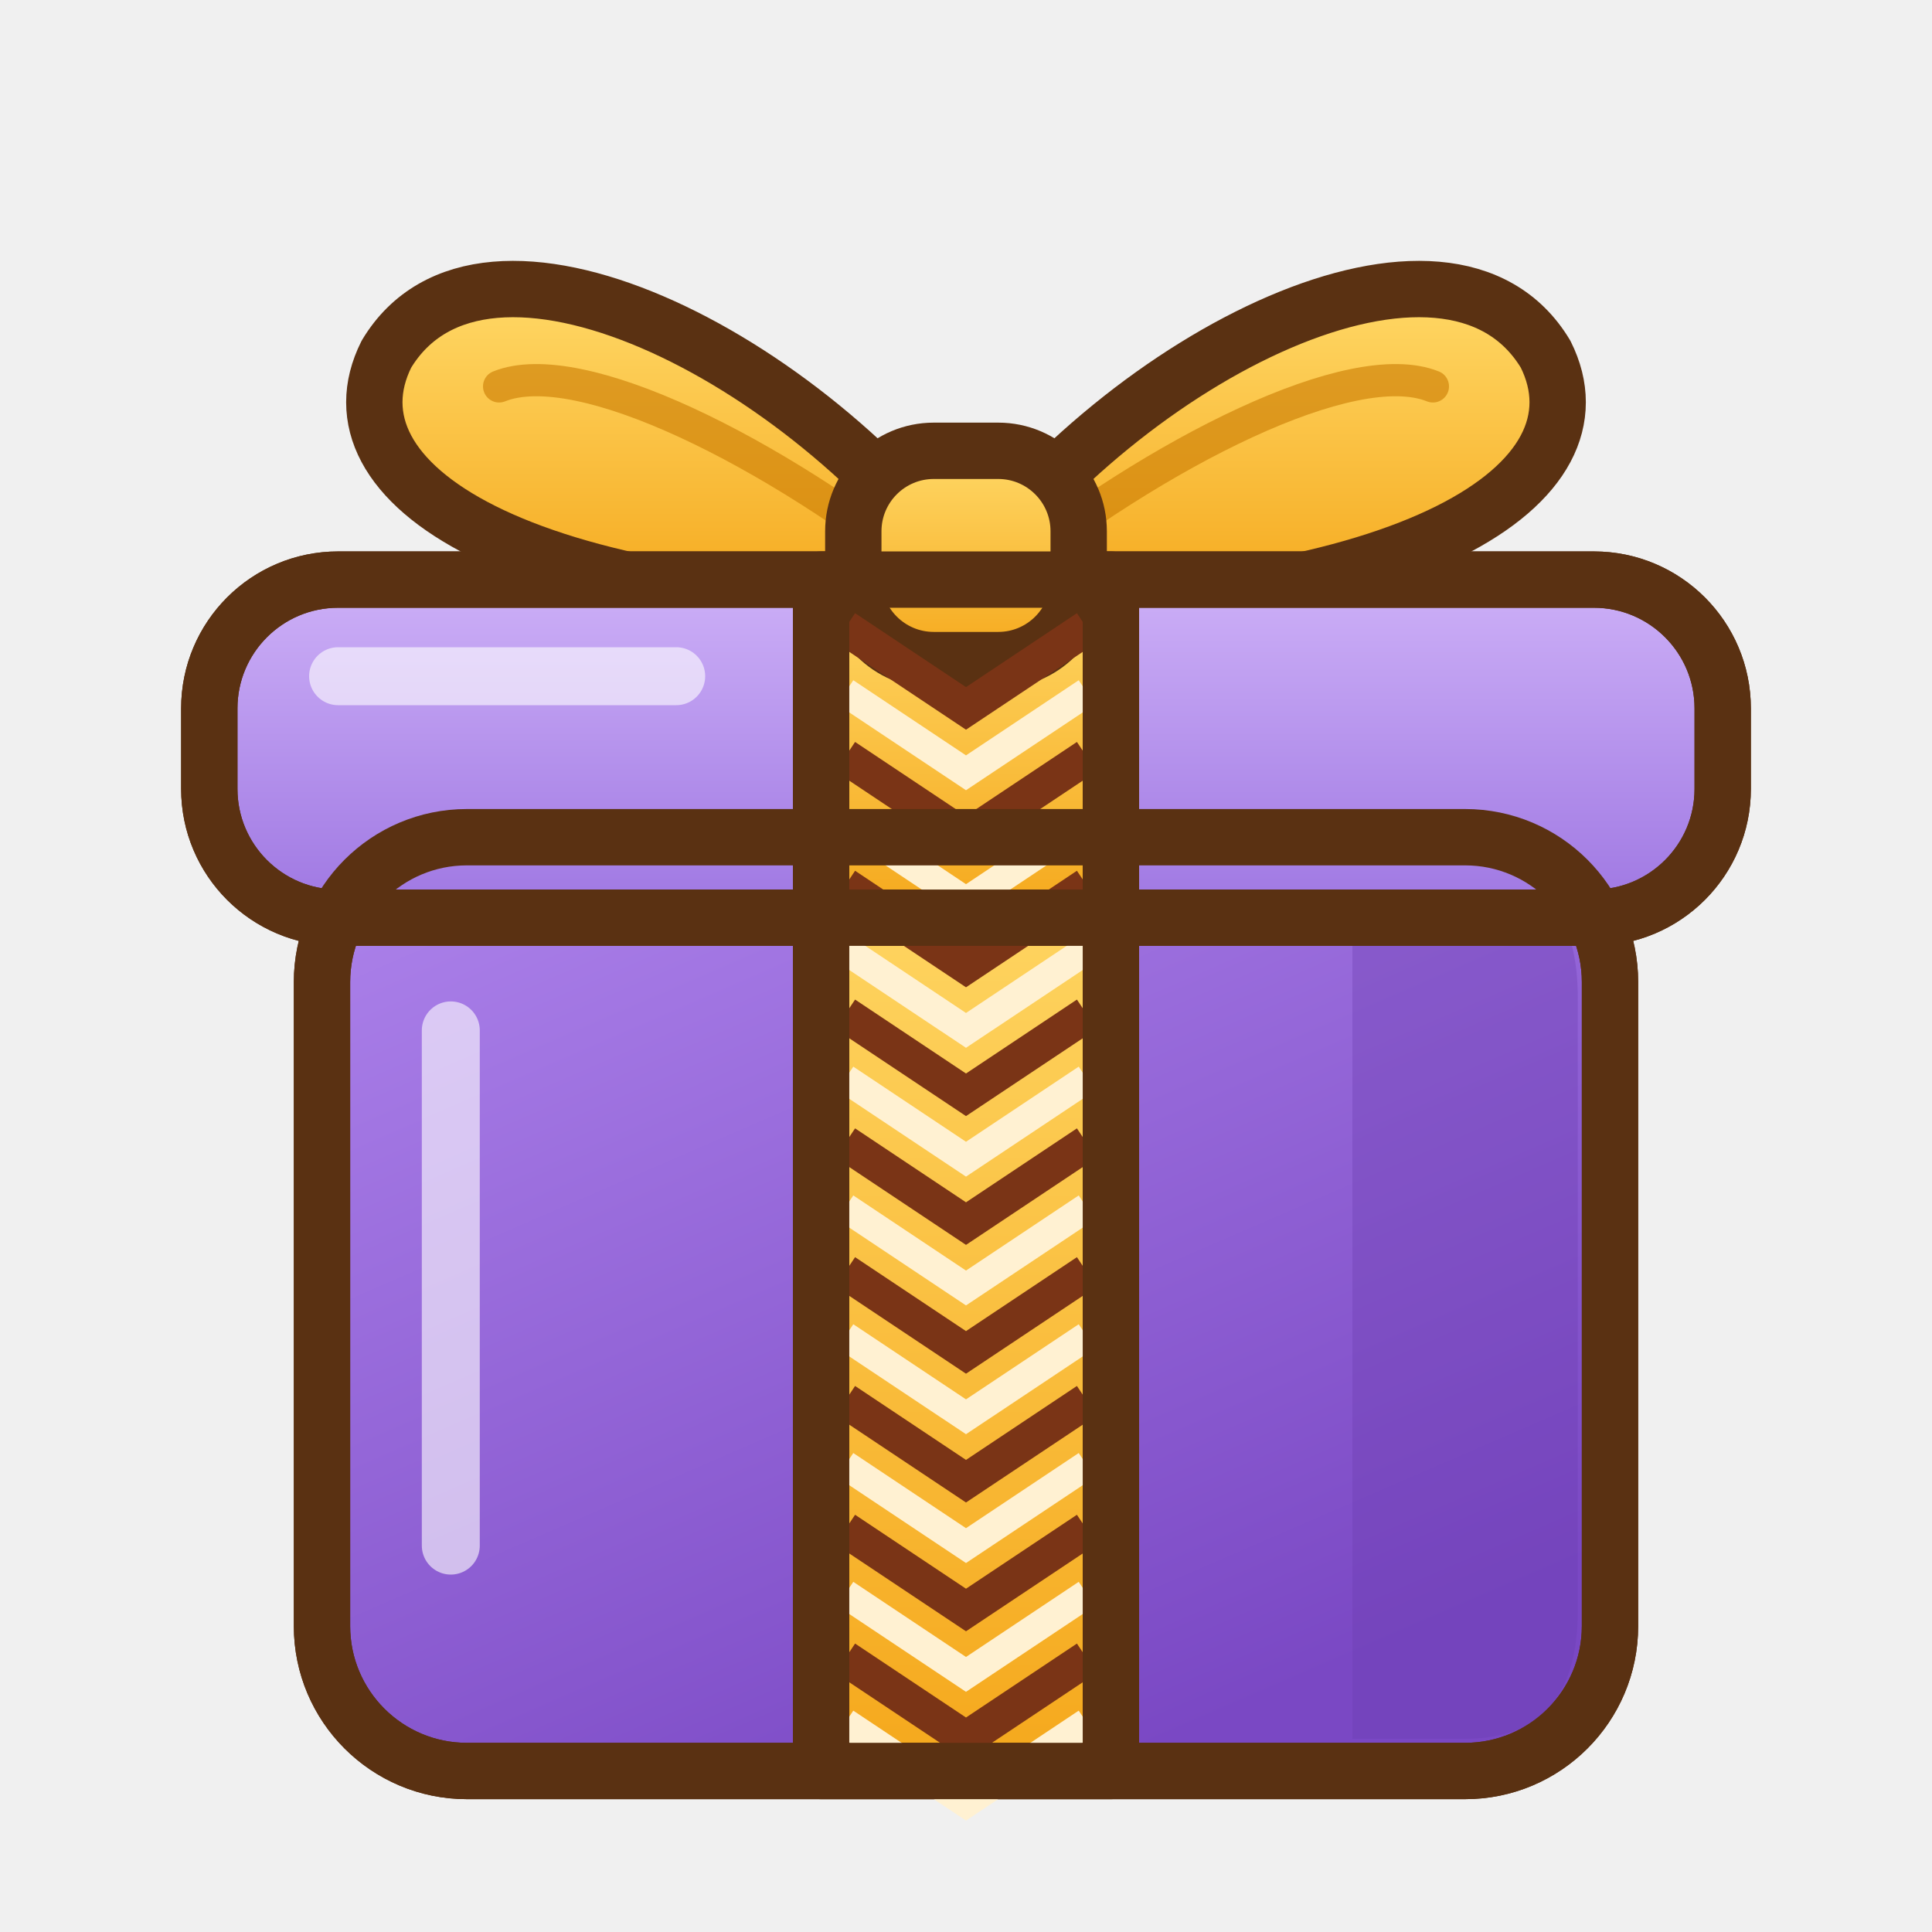
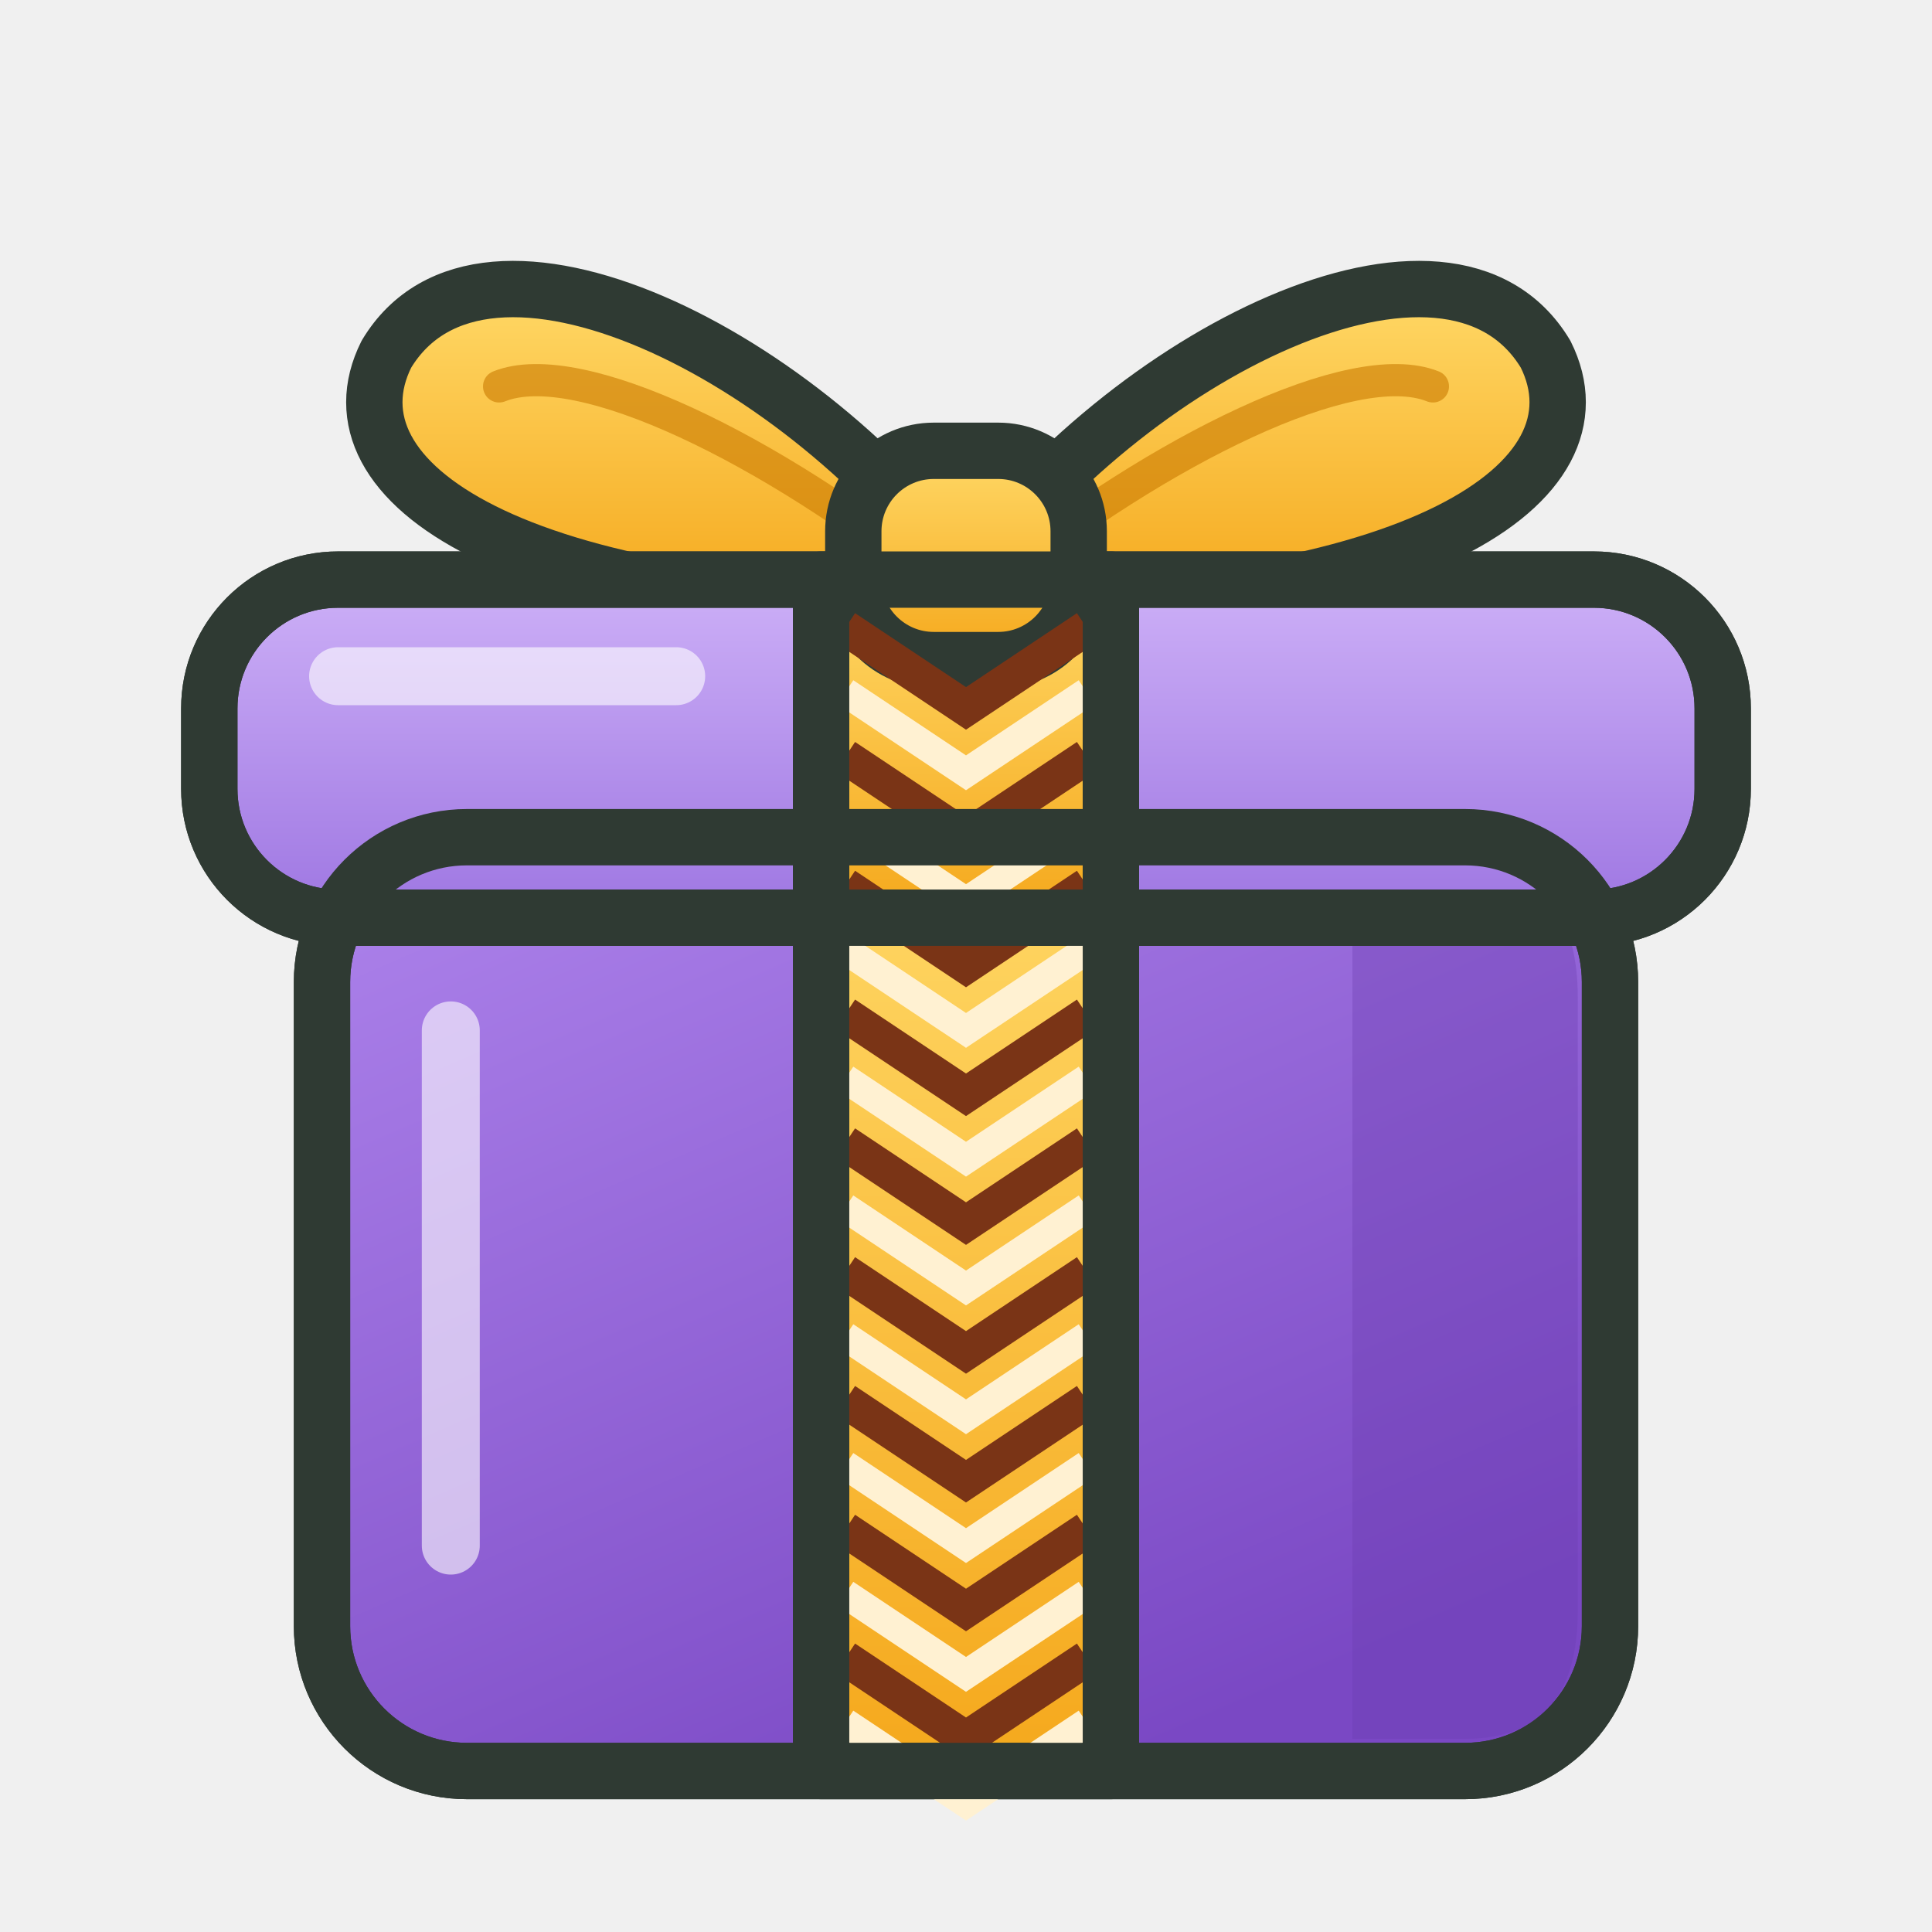
<svg xmlns="http://www.w3.org/2000/svg" viewBox="0 0 120 120" width="120" height="120">
  <defs>
    <linearGradient id="gbox" x1="0" y1="0" x2="0.6" y2="1">
      <stop offset="0" stop-color="#AE84EC" />
      <stop offset="1" stop-color="#7A48C4" />
    </linearGradient>
    <linearGradient id="glid" x1="0" y1="0" x2="0" y2="1">
      <stop offset="0" stop-color="#CDB0F7" />
      <stop offset="1" stop-color="#9E76E2" />
    </linearGradient>
    <linearGradient id="gold" x1="0" y1="0" x2="0" y2="1">
      <stop offset="0" stop-color="#FFD866" />
      <stop offset="1" stop-color="#F5A81C" />
    </linearGradient>
  </defs>
-   <g stroke="#5A3112" stroke-width="3.5" stroke-linejoin="round" stroke-linecap="round">
+   <g stroke="#2F3A33" stroke-width="3.5" stroke-linejoin="round" stroke-linecap="round">
    <path d="M60 36C50 22 30 12 24 22C20 30 32 38 60 38Z" fill="url(#gold)" />
    <path d="M60 36C70 22 90 12 96 22C100 30 88 38 60 38Z" fill="url(#gold)" />
    <path d="M58 36C48 28 36 22 31 24" fill="none" stroke="#C97A00" stroke-width="2" opacity=".6" />
    <path d="M62 36C72 28 84 22 89 24" fill="none" stroke="#C97A00" stroke-width="2" opacity=".6" />
    <rect x="20" y="52" width="80" height="58" rx="9" fill="url(#gbox)" />
    <path d="M84 54H91C96 54 98 57 98 62V100C98 105 96 108 91 108H84Z" fill="#6A3BB0" stroke="none" opacity=".35" />
    <rect x="51" y="52" width="18" height="58" fill="url(#gold)" />
    <rect x="13" y="36" width="94" height="21" rx="8" fill="url(#glid)" />
    <rect x="51" y="36" width="18" height="21" fill="url(#gold)" />
    <rect x="53" y="28" width="14" height="13" rx="5" fill="url(#gold)" />
  </g>
  <path d="M52.5 55L60 60L67.5 55M52.5 63L60 68L67.5 63M52.5 71L60 76L67.5 71M52.5 79L60 84L67.5 79M52.5 87L60 92L67.5 87M52.5 95L60 100L67.5 95M52.5 103L60 108L67.5 103" fill="none" stroke="#7A3416" stroke-width="2.2" stroke-linejoin="miter" />
  <path d="M52.5 59L60 64L67.5 59M52.5 67L60 72L67.5 67M52.5 75L60 80L67.5 75M52.5 83L60 88L67.5 83M52.5 91L60 96L67.5 91M52.5 99L60 104L67.5 99M52.5 107L60 112L67.5 107" fill="none" stroke="#FFF1D2" stroke-width="1.8" stroke-linejoin="miter" />
  <path d="M52.5 39L60 44L67.5 39M52.5 47L60 52L67.5 47" fill="none" stroke="#7A3416" stroke-width="2.2" stroke-linejoin="miter" />
  <path d="M52.5 43L60 48L67.5 43M52.5 51L60 56L67.5 51" fill="none" stroke="#FFF1D2" stroke-width="1.8" stroke-linejoin="miter" />
-   <path d="M51 52V110M69 52V110M51 36V57M69 36V57" stroke="#5A3112" stroke-width="3.5" />
-   <rect x="20" y="52" width="80" height="58" rx="9" fill="none" stroke="#5A3112" stroke-width="3.5" />
-   <rect x="13" y="36" width="94" height="21" rx="8" fill="none" stroke="#5A3112" stroke-width="3.5" />
+   <path d="M51 52V110M69 52V110M51 36V57M69 36V57" stroke="#2F3A33" stroke-width="3.5" />
+   <rect x="20" y="52" width="80" height="58" rx="9" fill="none" stroke="#2F3A33" stroke-width="3.5" />
+   <rect x="13" y="36" width="94" height="21" rx="8" fill="none" stroke="#2F3A33" stroke-width="3.5" />
  <path d="M21 42H42M28 64V96" stroke="#fff" stroke-width="3.6" stroke-linecap="round" opacity=".6" />
</svg>
